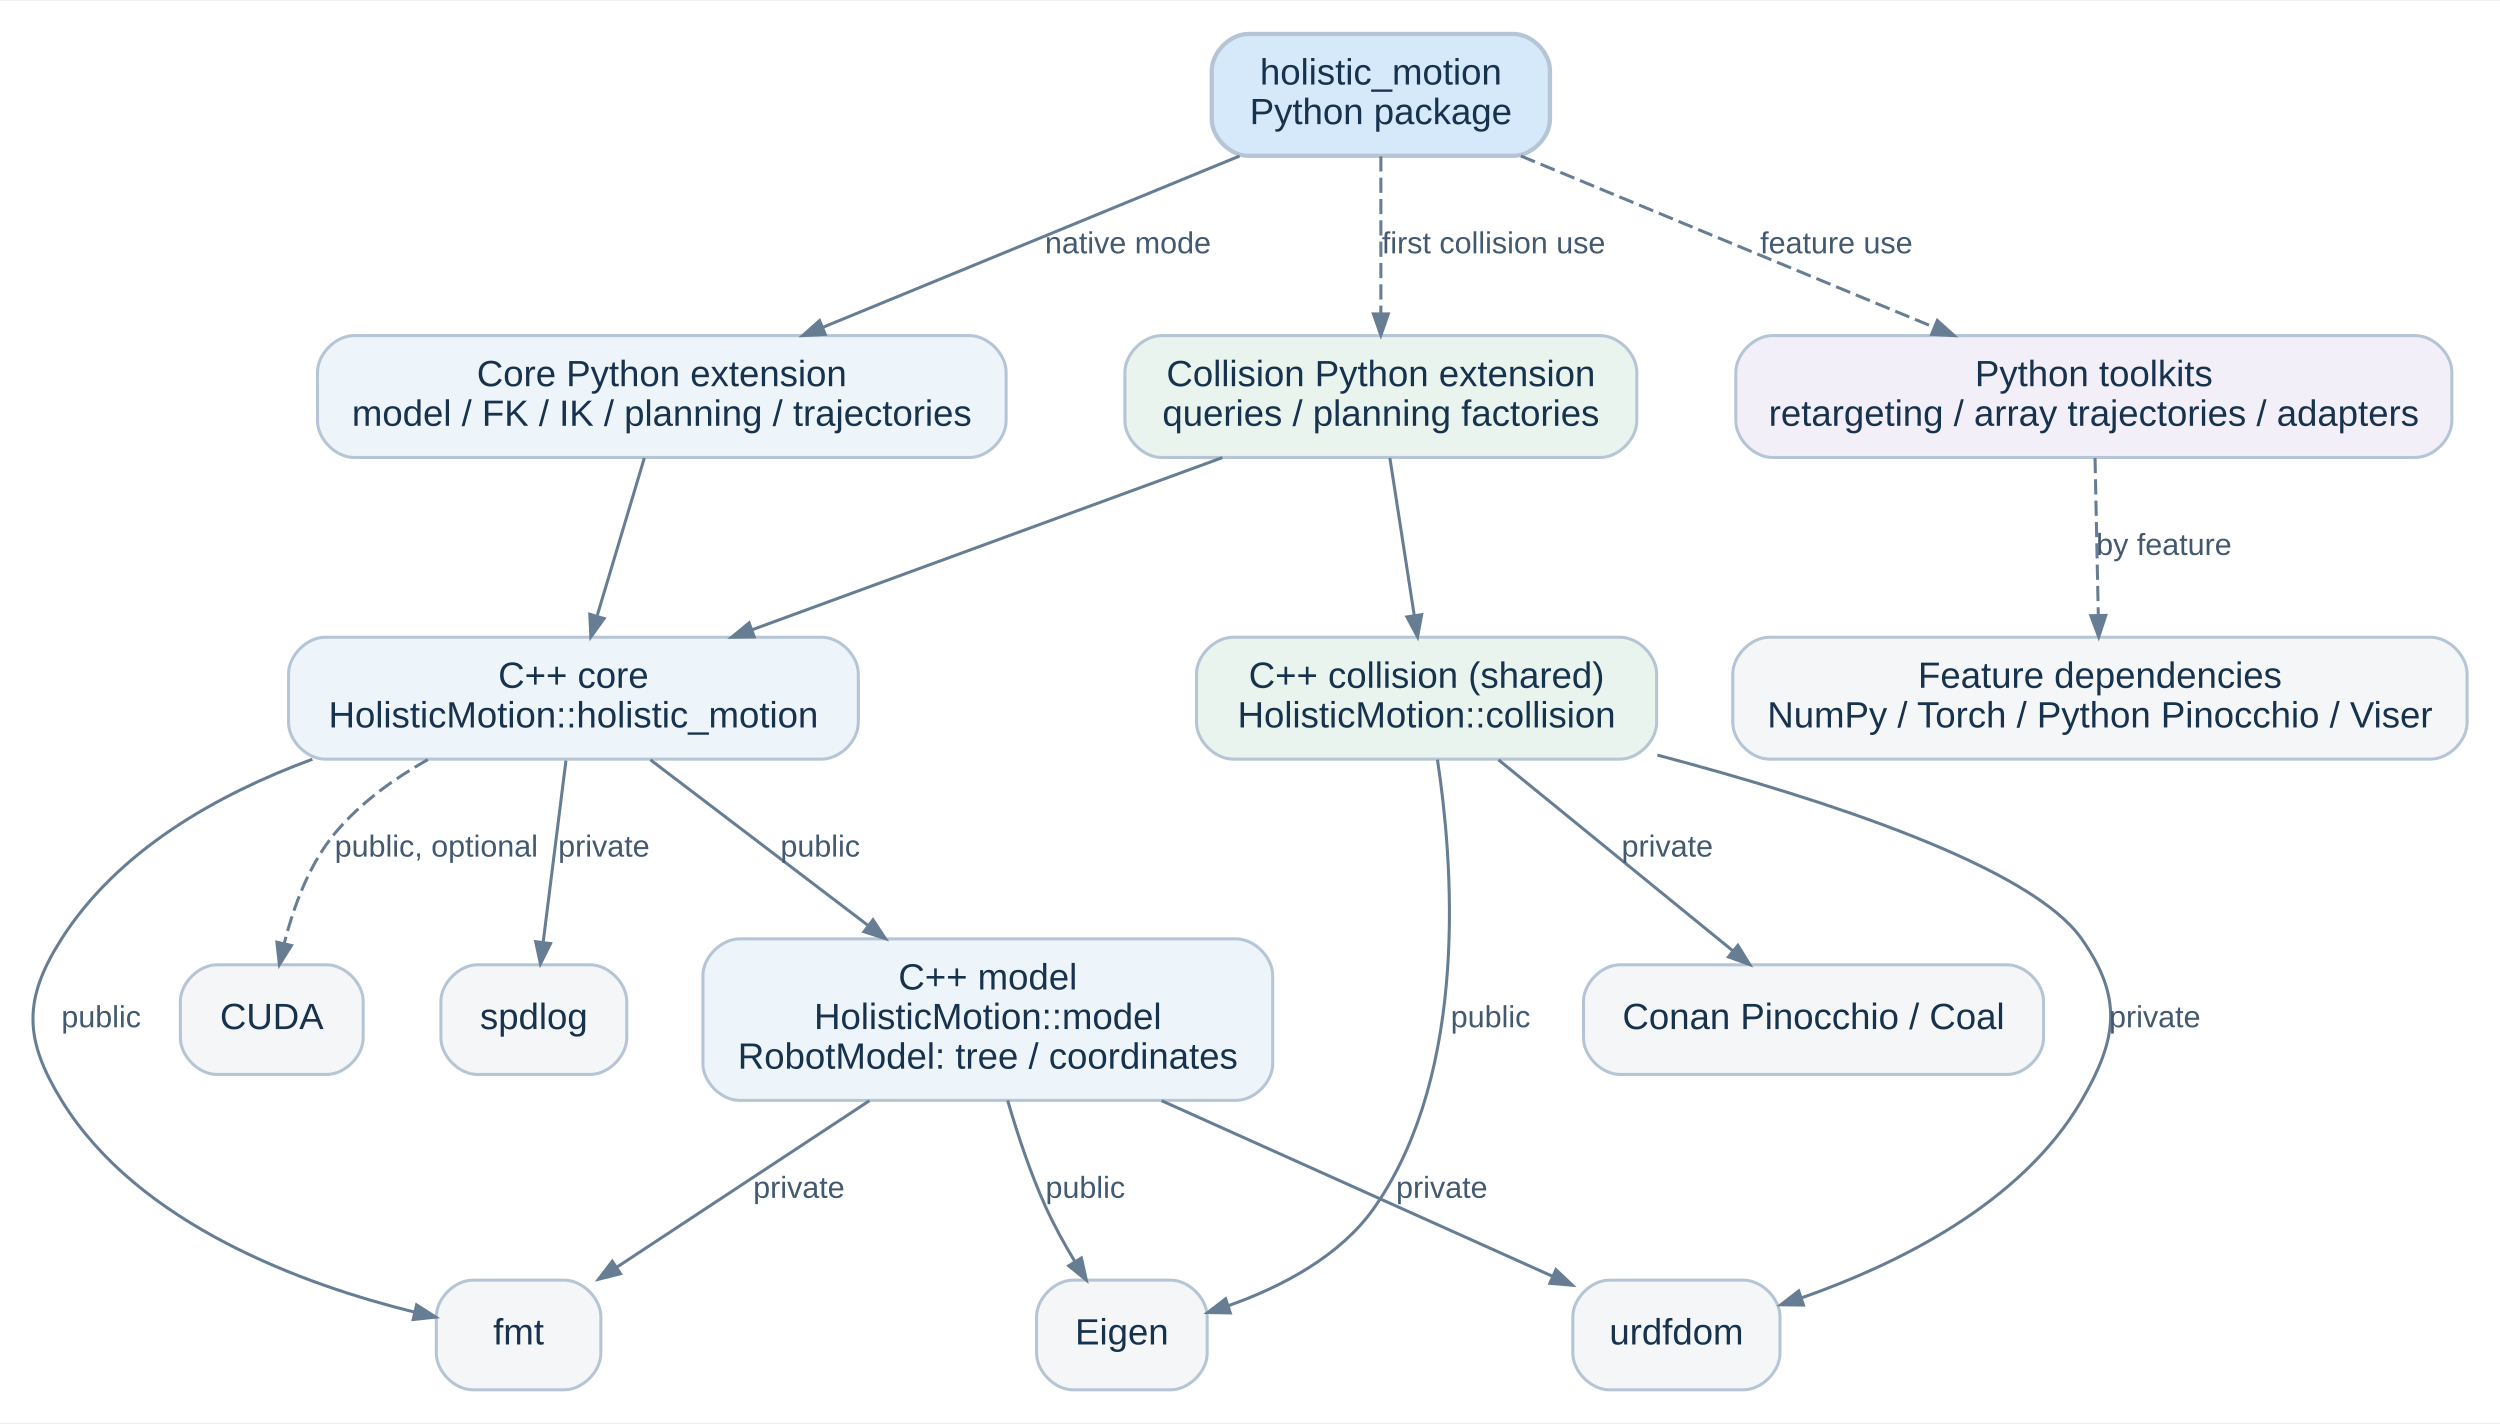
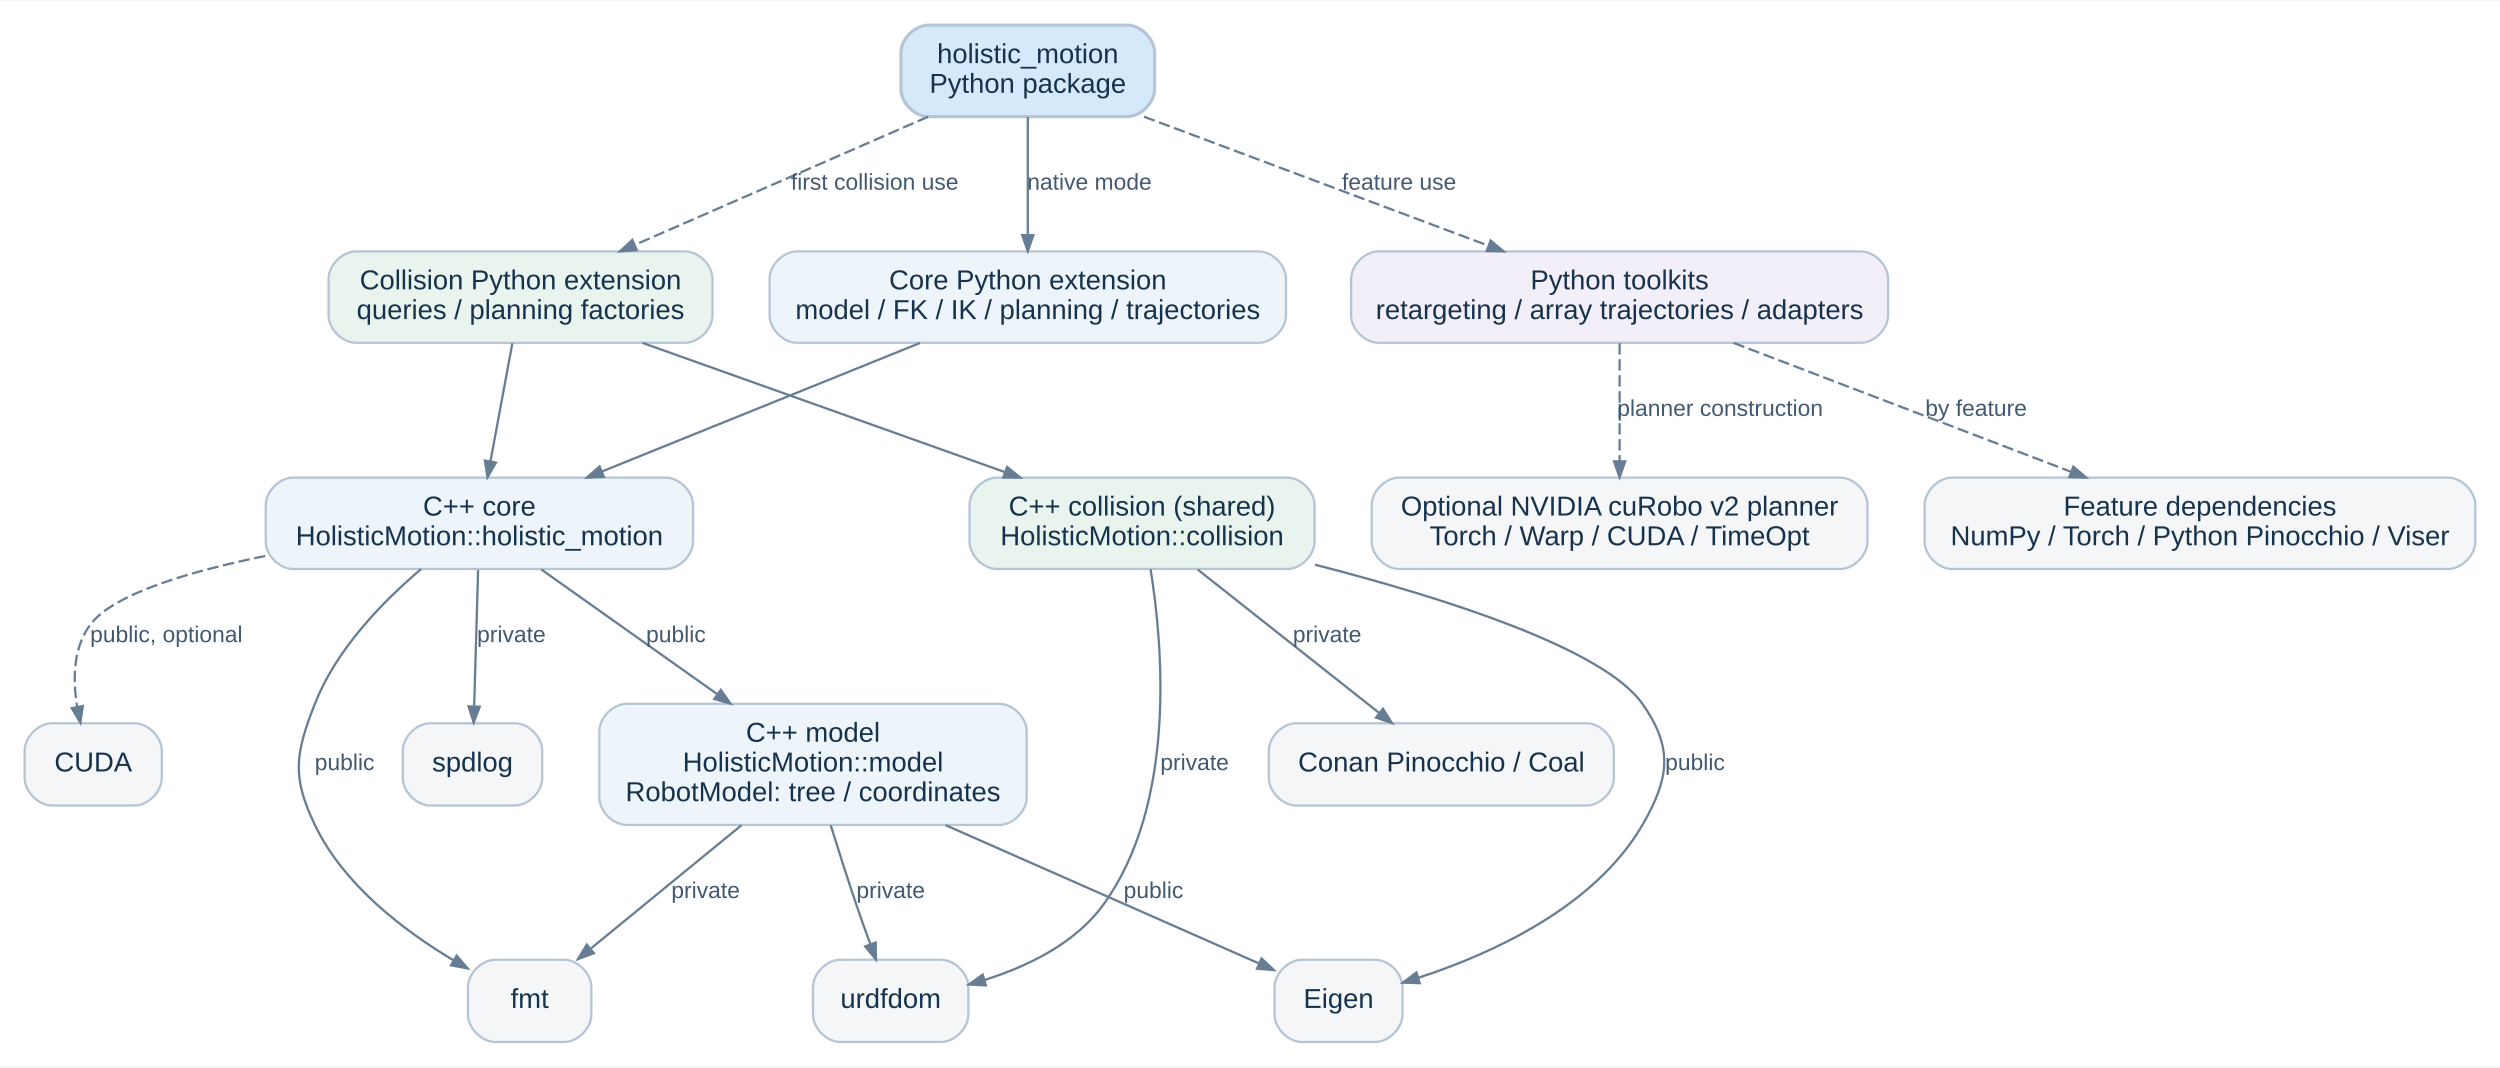
- <svg xmlns="http://www.w3.org/2000/svg" width="820pt" height="467pt" viewBox="0.00 0.00 820.50 466.60">
+ <svg xmlns="http://www.w3.org/2000/svg" width="1094pt" height="467pt" viewBox="0.00 0.00 1094.10 466.60">
  <g id="graph0" class="graph" transform="scale(1 1) rotate(0) translate(10.8 455.8)">
-     <polygon fill="white" stroke="transparent" points="-10.8,10.8 -10.8,-455.8 809.7,-455.8 809.7,10.8 -10.8,10.8" />
+     <polygon fill="white" stroke="transparent" points="-10.8,10.8 -10.8,-455.8 1083.3,-455.8 1083.3,10.8 -10.8,10.8" />
    <g id="node1" class="node">
-       <path fill="#d5e9fa" stroke="#b5c5d5" stroke-width="1.4" d="M485.9,-445C485.9,-445 398.9,-445 398.9,-445 392.9,-445 386.9,-439 386.9,-433 386.9,-433 386.9,-417 386.9,-417 386.9,-411 392.9,-405 398.9,-405 398.9,-405 485.9,-405 485.9,-405 491.9,-405 497.9,-411 497.9,-417 497.9,-417 497.9,-433 497.9,-433 497.9,-439 491.9,-445 485.9,-445" />
-       <text text-anchor="middle" x="442.4" y="-428.4" font-family="Arial" font-size="12.00" fill="#17324d">holistic_motion</text>
-       <text text-anchor="middle" x="442.4" y="-415.4" font-family="Arial" font-size="12.00" fill="#17324d">Python package</text>
+       <path fill="#d5e9fa" stroke="#b5c5d5" stroke-width="1.4" d="M482.5,-445C482.5,-445 395.5,-445 395.5,-445 389.5,-445 383.5,-439 383.5,-433 383.5,-433 383.5,-417 383.5,-417 383.5,-411 389.5,-405 395.5,-405 395.5,-405 482.5,-405 482.5,-405 488.5,-405 494.5,-411 494.5,-417 494.5,-417 494.5,-433 494.5,-433 494.5,-439 488.5,-445 482.5,-445" />
+       <text text-anchor="middle" x="439" y="-428.4" font-family="Arial" font-size="12.00" fill="#17324d">holistic_motion</text>
+       <text text-anchor="middle" x="439" y="-415.4" font-family="Arial" font-size="12.00" fill="#17324d">Python package</text>
    </g>
    <g id="node2" class="node">
-       <path fill="#edf4fa" stroke="#b5c5d5" d="M307.4,-346C307.4,-346 105.4,-346 105.4,-346 99.4,-346 93.4,-340 93.4,-334 93.4,-334 93.4,-318 93.4,-318 93.4,-312 99.4,-306 105.4,-306 105.4,-306 307.4,-306 307.4,-306 313.4,-306 319.4,-312 319.4,-318 319.4,-318 319.4,-334 319.4,-334 319.4,-340 313.4,-346 307.4,-346" />
-       <text text-anchor="middle" x="206.4" y="-329.4" font-family="Arial" font-size="12.00" fill="#17324d">Core Python extension</text>
-       <text text-anchor="middle" x="206.4" y="-316.4" font-family="Arial" font-size="12.00" fill="#17324d">model / FK / IK / planning / trajectories</text>
+       <path fill="#edf4fa" stroke="#b5c5d5" d="M540,-346C540,-346 338,-346 338,-346 332,-346 326,-340 326,-334 326,-334 326,-318 326,-318 326,-312 332,-306 338,-306 338,-306 540,-306 540,-306 546,-306 552,-312 552,-318 552,-318 552,-334 552,-334 552,-340 546,-346 540,-346" />
+       <text text-anchor="middle" x="439" y="-329.4" font-family="Arial" font-size="12.00" fill="#17324d">Core Python extension</text>
+       <text text-anchor="middle" x="439" y="-316.4" font-family="Arial" font-size="12.00" fill="#17324d">model / FK / IK / planning / trajectories</text>
    </g>
    <g id="edge1" class="edge">
-       <path fill="none" stroke="#667d93" d="M396.05,-404.95C356.76,-388.8 300.41,-365.64 259.35,-348.76" />
-       <polygon fill="#667d93" stroke="#667d93" points="260.04,-346.4 252.64,-346 258.18,-350.93 260.04,-346.4" />
-       <text text-anchor="middle" x="359.4" y="-373" font-family="Arial" font-size="10.00" fill="#425970">native mode</text>
+       <path fill="none" stroke="#667d93" d="M439,-404.84C439,-390.09 439,-369.55 439,-353.27" />
+       <polygon fill="#667d93" stroke="#667d93" points="441.45,-353.12 439,-346.12 436.55,-353.12 441.45,-353.12" />
+       <text text-anchor="middle" x="466" y="-373" font-family="Arial" font-size="10.00" fill="#425970">native mode</text>
    </g>
    <g id="node3" class="node">
-       <path fill="#e8f4ed" stroke="#b5c5d5" d="M514.4,-346C514.4,-346 370.4,-346 370.4,-346 364.4,-346 358.4,-340 358.4,-334 358.4,-334 358.4,-318 358.4,-318 358.4,-312 364.4,-306 370.4,-306 370.4,-306 514.4,-306 514.4,-306 520.4,-306 526.4,-312 526.4,-318 526.4,-318 526.4,-334 526.4,-334 526.4,-340 520.4,-346 514.4,-346" />
-       <text text-anchor="middle" x="442.4" y="-329.4" font-family="Arial" font-size="12.00" fill="#17324d">Collision Python extension</text>
-       <text text-anchor="middle" x="442.4" y="-316.4" font-family="Arial" font-size="12.00" fill="#17324d">queries / planning factories</text>
+       <path fill="#e8f4ed" stroke="#b5c5d5" d="M289,-346C289,-346 145,-346 145,-346 139,-346 133,-340 133,-334 133,-334 133,-318 133,-318 133,-312 139,-306 145,-306 145,-306 289,-306 289,-306 295,-306 301,-312 301,-318 301,-318 301,-334 301,-334 301,-340 295,-346 289,-346" />
+       <text text-anchor="middle" x="217" y="-329.4" font-family="Arial" font-size="12.00" fill="#17324d">Collision Python extension</text>
+       <text text-anchor="middle" x="217" y="-316.4" font-family="Arial" font-size="12.00" fill="#17324d">queries / planning factories</text>
    </g>
    <g id="edge2" class="edge">
-       <path fill="none" stroke="#667d93" stroke-dasharray="5,2" d="M442.4,-404.84C442.4,-390.09 442.4,-369.55 442.4,-353.27" />
-       <polygon fill="#667d93" stroke="#667d93" points="444.85,-353.12 442.4,-346.12 439.95,-353.12 444.85,-353.12" />
-       <text text-anchor="middle" x="479.4" y="-373" font-family="Arial" font-size="10.00" fill="#425970">first collision use</text>
+       <path fill="none" stroke="#667d93" stroke-dasharray="5,2" d="M395.4,-404.95C358.52,-388.84 305.65,-365.74 267.05,-348.87" />
+       <polygon fill="#667d93" stroke="#667d93" points="267.89,-346.56 260.5,-346 265.93,-351.05 267.89,-346.56" />
+       <text text-anchor="middle" x="372" y="-373" font-family="Arial" font-size="10.00" fill="#425970">first collision use</text>
    </g>
    <g id="node4" class="node">
-       <path fill="#f2eff8" stroke="#b5c5d5" d="M781.9,-346C781.9,-346 570.9,-346 570.9,-346 564.9,-346 558.9,-340 558.9,-334 558.9,-334 558.9,-318 558.9,-318 558.9,-312 564.9,-306 570.9,-306 570.9,-306 781.9,-306 781.9,-306 787.9,-306 793.9,-312 793.9,-318 793.9,-318 793.9,-334 793.9,-334 793.9,-340 787.9,-346 781.9,-346" />
-       <text text-anchor="middle" x="676.4" y="-329.4" font-family="Arial" font-size="12.00" fill="#17324d">Python toolkits</text>
-       <text text-anchor="middle" x="676.4" y="-316.4" font-family="Arial" font-size="12.00" fill="#17324d">retargeting / array trajectories / adapters</text>
+       <path fill="#f2eff8" stroke="#b5c5d5" d="M803.5,-346C803.5,-346 592.5,-346 592.5,-346 586.5,-346 580.5,-340 580.5,-334 580.5,-334 580.5,-318 580.5,-318 580.5,-312 586.5,-306 592.5,-306 592.5,-306 803.5,-306 803.5,-306 809.5,-306 815.5,-312 815.5,-318 815.5,-318 815.5,-334 815.5,-334 815.5,-340 809.5,-346 803.5,-346" />
+       <text text-anchor="middle" x="698" y="-329.4" font-family="Arial" font-size="12.00" fill="#17324d">Python toolkits</text>
+       <text text-anchor="middle" x="698" y="-316.4" font-family="Arial" font-size="12.00" fill="#17324d">retargeting / array trajectories / adapters</text>
    </g>
    <g id="edge3" class="edge">
-       <path fill="none" stroke="#667d93" stroke-dasharray="5,2" d="M488.35,-404.95C527.31,-388.8 583.18,-365.64 623.9,-348.76" />
-       <polygon fill="#667d93" stroke="#667d93" points="625.02,-350.95 630.55,-346 623.15,-346.42 625.02,-350.95" />
-       <text text-anchor="middle" x="591.9" y="-373" font-family="Arial" font-size="10.00" fill="#425970">feature use</text>
+       <path fill="none" stroke="#667d93" stroke-dasharray="5,2" d="M489.86,-404.95C533.16,-388.74 595.34,-365.45 640.45,-348.55" />
+       <polygon fill="#667d93" stroke="#667d93" points="641.56,-350.75 647.26,-346 639.84,-346.17 641.56,-350.75" />
+       <text text-anchor="middle" x="601.5" y="-373" font-family="Arial" font-size="10.00" fill="#425970">feature use</text>
    </g>
    <g id="node5" class="node">
-       <path fill="#edf4fa" stroke="#b5c5d5" d="M258.9,-247C258.9,-247 95.9,-247 95.9,-247 89.9,-247 83.9,-241 83.9,-235 83.9,-235 83.9,-219 83.9,-219 83.9,-213 89.9,-207 95.9,-207 95.9,-207 258.9,-207 258.9,-207 264.9,-207 270.9,-213 270.9,-219 270.9,-219 270.9,-235 270.9,-235 270.9,-241 264.9,-247 258.9,-247" />
-       <text text-anchor="middle" x="177.4" y="-230.4" font-family="Arial" font-size="12.00" fill="#17324d">C++ core</text>
-       <text text-anchor="middle" x="177.4" y="-217.4" font-family="Arial" font-size="12.00" fill="#17324d">HolisticMotion::holistic_motion</text>
+       <path fill="#edf4fa" stroke="#b5c5d5" d="M280.5,-247C280.5,-247 117.5,-247 117.5,-247 111.5,-247 105.5,-241 105.5,-235 105.5,-235 105.5,-219 105.5,-219 105.5,-213 111.5,-207 117.5,-207 117.5,-207 280.5,-207 280.5,-207 286.5,-207 292.5,-213 292.5,-219 292.5,-219 292.5,-235 292.5,-235 292.5,-241 286.5,-247 280.5,-247" />
+       <text text-anchor="middle" x="199" y="-230.4" font-family="Arial" font-size="12.00" fill="#17324d">C++ core</text>
+       <text text-anchor="middle" x="199" y="-217.4" font-family="Arial" font-size="12.00" fill="#17324d">HolisticMotion::holistic_motion</text>
    </g>
    <g id="edge4" class="edge">
-       <path fill="none" stroke="#667d93" d="M200.67,-305.84C196.26,-291.09 190.12,-270.55 185.25,-254.27" />
-       <polygon fill="#667d93" stroke="#667d93" points="187.47,-253.13 183.12,-247.12 182.77,-254.53 187.47,-253.13" />
+       <path fill="none" stroke="#667d93" d="M391.87,-305.95C351.83,-289.77 294.37,-266.55 252.59,-249.66" />
+       <polygon fill="#667d93" stroke="#667d93" points="253.43,-247.36 246.02,-247 251.59,-251.9 253.43,-247.36" />
    </g>
    <g id="edge5" class="edge">
-       <path fill="none" stroke="#667d93" d="M390.36,-305.95C345.97,-289.7 282.18,-266.35 236,-249.45" />
-       <polygon fill="#667d93" stroke="#667d93" points="236.73,-247.11 229.32,-247 235.05,-251.71 236.73,-247.11" />
+       <path fill="none" stroke="#667d93" d="M213.44,-305.84C210.71,-291.09 206.9,-270.55 203.87,-254.27" />
+       <polygon fill="#667d93" stroke="#667d93" points="206.23,-253.56 202.55,-247.12 201.42,-254.45 206.23,-253.56" />
    </g>
    <g id="node7" class="node">
-       <path fill="#e8f4ed" stroke="#b5c5d5" d="M520.9,-247C520.9,-247 393.9,-247 393.9,-247 387.9,-247 381.9,-241 381.9,-235 381.9,-235 381.9,-219 381.9,-219 381.9,-213 387.9,-207 393.9,-207 393.9,-207 520.9,-207 520.9,-207 526.9,-207 532.9,-213 532.9,-219 532.9,-219 532.9,-235 532.9,-235 532.9,-241 526.9,-247 520.9,-247" />
-       <text text-anchor="middle" x="457.4" y="-230.4" font-family="Arial" font-size="12.00" fill="#17324d">C++ collision (shared)</text>
-       <text text-anchor="middle" x="457.4" y="-217.4" font-family="Arial" font-size="12.00" fill="#17324d">HolisticMotion::collision</text>
+       <path fill="#e8f4ed" stroke="#b5c5d5" d="M552.5,-247C552.5,-247 425.5,-247 425.5,-247 419.5,-247 413.5,-241 413.5,-235 413.5,-235 413.5,-219 413.5,-219 413.5,-213 419.5,-207 425.5,-207 425.5,-207 552.5,-207 552.5,-207 558.5,-207 564.5,-213 564.5,-219 564.5,-219 564.5,-235 564.5,-235 564.5,-241 558.5,-247 552.5,-247" />
+       <text text-anchor="middle" x="489" y="-230.4" font-family="Arial" font-size="12.00" fill="#17324d">C++ collision (shared)</text>
+       <text text-anchor="middle" x="489" y="-217.4" font-family="Arial" font-size="12.00" fill="#17324d">HolisticMotion::collision</text>
    </g>
    <g id="edge6" class="edge">
-       <path fill="none" stroke="#667d93" d="M445.36,-305.84C447.64,-291.09 450.82,-270.55 453.34,-254.27" />
-       <polygon fill="#667d93" stroke="#667d93" points="455.79,-254.42 454.44,-247.12 450.95,-253.67 455.79,-254.42" />
+       <path fill="none" stroke="#667d93" d="M270.41,-305.95C315.98,-289.7 381.45,-266.35 428.85,-249.45" />
+       <polygon fill="#667d93" stroke="#667d93" points="429.94,-251.66 435.71,-247 428.29,-247.05 429.94,-251.66" />
    </g>
    <g id="node14" class="node">
-       <path fill="#f4f6f8" stroke="#b5c5d5" d="M786.9,-247C786.9,-247 569.9,-247 569.9,-247 563.9,-247 557.9,-241 557.9,-235 557.9,-235 557.9,-219 557.9,-219 557.9,-213 563.9,-207 569.9,-207 569.9,-207 786.9,-207 786.9,-207 792.9,-207 798.9,-213 798.9,-219 798.9,-219 798.9,-235 798.9,-235 798.9,-241 792.9,-247 786.9,-247" />
-       <text text-anchor="middle" x="678.4" y="-230.4" font-family="Arial" font-size="12.00" fill="#17324d">Feature dependencies</text>
-       <text text-anchor="middle" x="678.4" y="-217.4" font-family="Arial" font-size="12.00" fill="#17324d">NumPy / Torch / Python Pinocchio / Viser</text>
+       <path fill="#f4f6f8" stroke="#b5c5d5" d="M1060.5,-247C1060.5,-247 843.5,-247 843.5,-247 837.5,-247 831.5,-241 831.5,-235 831.5,-235 831.5,-219 831.5,-219 831.5,-213 837.5,-207 843.5,-207 843.5,-207 1060.5,-207 1060.5,-207 1066.5,-207 1072.5,-213 1072.5,-219 1072.5,-219 1072.5,-235 1072.5,-235 1072.5,-241 1066.5,-247 1060.5,-247" />
+       <text text-anchor="middle" x="952" y="-230.4" font-family="Arial" font-size="12.00" fill="#17324d">Feature dependencies</text>
+       <text text-anchor="middle" x="952" y="-217.4" font-family="Arial" font-size="12.00" fill="#17324d">NumPy / Torch / Python Pinocchio / Viser</text>
    </g>
    <g id="edge7" class="edge">
-       <path fill="none" stroke="#667d93" stroke-dasharray="5,2" d="M676.79,-305.84C677.1,-291.09 677.52,-270.55 677.86,-254.27" />
-       <polygon fill="#667d93" stroke="#667d93" points="680.31,-254.17 678,-247.12 675.41,-254.07 680.31,-254.17" />
-       <text text-anchor="middle" x="699.4" y="-274" font-family="Arial" font-size="10.00" fill="#425970">by feature</text>
+       <path fill="none" stroke="#667d93" stroke-dasharray="5,2" d="M747.88,-305.95C790.34,-289.74 851.32,-266.45 895.56,-249.55" />
+       <polygon fill="#667d93" stroke="#667d93" points="896.57,-251.79 902.23,-247 894.82,-247.21 896.57,-251.79" />
+       <text text-anchor="middle" x="854" y="-274" font-family="Arial" font-size="10.00" fill="#425970">by feature</text>
+     </g>
+     <g id="node15" class="node">
+       <path fill="#f4f6f8" stroke="#b5c5d5" d="M794.5,-247C794.5,-247 601.5,-247 601.5,-247 595.5,-247 589.5,-241 589.5,-235 589.5,-235 589.5,-219 589.5,-219 589.5,-213 595.5,-207 601.5,-207 601.5,-207 794.5,-207 794.5,-207 800.5,-207 806.5,-213 806.5,-219 806.5,-219 806.5,-235 806.5,-235 806.5,-241 800.5,-247 794.5,-247" />
+       <text text-anchor="middle" x="698" y="-230.4" font-family="Arial" font-size="12.00" fill="#17324d">Optional NVIDIA cuRobo v2 planner</text>
+       <text text-anchor="middle" x="698" y="-217.4" font-family="Arial" font-size="12.00" fill="#17324d">Torch / Warp / CUDA / TimeOpt</text>
+     </g>
+     <g id="edge8" class="edge">
+       <path fill="none" stroke="#667d93" stroke-dasharray="5,2" d="M698,-305.84C698,-291.09 698,-270.55 698,-254.27" />
+       <polygon fill="#667d93" stroke="#667d93" points="700.45,-254.12 698,-247.12 695.55,-254.12 700.45,-254.12" />
+       <text text-anchor="middle" x="742" y="-274" font-family="Arial" font-size="10.00" fill="#425970">planner construction</text>
    </g>
    <g id="node6" class="node">
-       <path fill="#edf4fa" stroke="#b5c5d5" d="M394.9,-148C394.9,-148 231.9,-148 231.9,-148 225.9,-148 219.9,-142 219.9,-136 219.9,-136 219.9,-107 219.9,-107 219.9,-101 225.9,-95 231.9,-95 231.9,-95 394.9,-95 394.9,-95 400.9,-95 406.9,-101 406.9,-107 406.9,-107 406.9,-136 406.9,-136 406.9,-142 400.9,-148 394.9,-148" />
-       <text text-anchor="middle" x="313.4" y="-131.4" font-family="Arial" font-size="12.00" fill="#17324d">C++ model</text>
-       <text text-anchor="middle" x="313.4" y="-118.4" font-family="Arial" font-size="12.00" fill="#17324d">HolisticMotion::model</text>
-       <text text-anchor="middle" x="313.4" y="-105.4" font-family="Arial" font-size="12.00" fill="#17324d">RobotModel: tree / coordinates</text>
+       <path fill="#edf4fa" stroke="#b5c5d5" d="M426.5,-148C426.5,-148 263.5,-148 263.5,-148 257.5,-148 251.5,-142 251.5,-136 251.5,-136 251.5,-107 251.5,-107 251.5,-101 257.5,-95 263.5,-95 263.5,-95 426.5,-95 426.5,-95 432.5,-95 438.5,-101 438.5,-107 438.5,-107 438.5,-136 438.5,-136 438.5,-142 432.5,-148 426.5,-148" />
+       <text text-anchor="middle" x="345" y="-131.4" font-family="Arial" font-size="12.00" fill="#17324d">C++ model</text>
+       <text text-anchor="middle" x="345" y="-118.4" font-family="Arial" font-size="12.00" fill="#17324d">HolisticMotion::model</text>
+       <text text-anchor="middle" x="345" y="-105.4" font-family="Arial" font-size="12.00" fill="#17324d">RobotModel: tree / coordinates</text>
    </g>
-     <g id="edge8" class="edge">
-       <path fill="none" stroke="#667d93" d="M202.66,-206.78C222.7,-191.52 251.07,-169.93 274.08,-152.42" />
-       <polygon fill="#667d93" stroke="#667d93" points="275.72,-154.26 279.8,-148.07 272.75,-150.36 275.72,-154.26" />
-       <text text-anchor="middle" x="258.4" y="-175" font-family="Arial" font-size="10.00" fill="#425970">public</text>
+     <g id="edge9" class="edge">
+       <path fill="none" stroke="#667d93" d="M226.12,-206.78C247.72,-191.46 278.35,-169.75 303.1,-152.2" />
+       <polygon fill="#667d93" stroke="#667d93" points="304.64,-154.11 308.93,-148.07 301.81,-150.12 304.64,-154.11" />
+       <text text-anchor="middle" x="285" y="-175" font-family="Arial" font-size="10.00" fill="#425970">public</text>
    </g>
    <g id="node10" class="node">
-       <path fill="#f4f6f8" stroke="#b5c5d5" d="M174.4,-36C174.4,-36 144.4,-36 144.4,-36 138.4,-36 132.4,-30 132.4,-24 132.4,-24 132.4,-12 132.4,-12 132.4,-6 138.4,0 144.4,0 144.4,0 174.4,0 174.4,0 180.4,0 186.4,-6 186.4,-12 186.4,-12 186.4,-24 186.4,-24 186.4,-30 180.4,-36 174.4,-36" />
-       <text text-anchor="middle" x="159.4" y="-14.9" font-family="Arial" font-size="12.00" fill="#17324d">fmt</text>
+       <path fill="#f4f6f8" stroke="#b5c5d5" d="M236,-36C236,-36 206,-36 206,-36 200,-36 194,-30 194,-24 194,-24 194,-12 194,-12 194,-6 200,0 206,0 206,0 236,0 236,0 242,0 248,-6 248,-12 248,-12 248,-24 248,-24 248,-30 242,-36 236,-36" />
+       <text text-anchor="middle" x="221" y="-14.9" font-family="Arial" font-size="12.00" fill="#17324d">fmt</text>
    </g>
-     <g id="edge9" class="edge">
-       <path fill="none" stroke="#667d93" d="M91.72,-206.96C60.3,-195.39 27.91,-177 9.4,-148 -3.28,-128.14 -2.93,-115.07 9.4,-95 34.54,-54.07 89.32,-34.36 125.26,-25.5" />
-       <polygon fill="#667d93" stroke="#667d93" points="125.93,-27.86 132.19,-23.87 124.81,-23.09 125.93,-27.86" />
-       <text text-anchor="middle" x="22.4" y="-119" font-family="Arial" font-size="10.00" fill="#425970">public</text>
+     <g id="edge10" class="edge">
+       <path fill="none" stroke="#667d93" d="M173.47,-206.96C156.75,-192.8 136.33,-171.86 127,-148 118.42,-126.06 116.85,-116.26 127,-95 139.51,-68.8 165.95,-48.72 187.61,-35.8" />
+       <polygon fill="#667d93" stroke="#667d93" points="189.03,-37.81 193.87,-32.19 186.58,-33.57 189.03,-37.81" />
+       <text text-anchor="middle" x="140" y="-119" font-family="Arial" font-size="10.00" fill="#425970">public</text>
    </g>
    <g id="node11" class="node">
-       <path fill="#f4f6f8" stroke="#b5c5d5" d="M182.9,-139.5C182.9,-139.5 145.9,-139.5 145.9,-139.5 139.9,-139.5 133.9,-133.5 133.9,-127.5 133.9,-127.5 133.9,-115.5 133.9,-115.5 133.9,-109.5 139.9,-103.5 145.9,-103.5 145.9,-103.5 182.9,-103.5 182.9,-103.5 188.9,-103.5 194.9,-109.5 194.9,-115.5 194.9,-115.5 194.9,-127.5 194.9,-127.5 194.9,-133.5 188.9,-139.5 182.9,-139.5" />
-       <text text-anchor="middle" x="164.4" y="-118.4" font-family="Arial" font-size="12.00" fill="#17324d">spdlog</text>
+       <path fill="#f4f6f8" stroke="#b5c5d5" d="M214.5,-139.5C214.5,-139.5 177.5,-139.5 177.5,-139.5 171.5,-139.5 165.5,-133.5 165.5,-127.5 165.5,-127.5 165.5,-115.5 165.5,-115.5 165.5,-109.5 171.5,-103.5 177.5,-103.5 177.5,-103.5 214.5,-103.5 214.5,-103.5 220.5,-103.5 226.5,-109.5 226.5,-115.5 226.5,-115.5 226.5,-127.5 226.5,-127.5 226.5,-133.5 220.5,-139.5 214.5,-139.5" />
+       <text text-anchor="middle" x="196" y="-118.4" font-family="Arial" font-size="12.00" fill="#17324d">spdlog</text>
    </g>
-     <g id="edge10" class="edge">
-       <path fill="none" stroke="#667d93" d="M174.95,-206.53C172.84,-189.73 169.78,-165.36 167.5,-147.18" />
-       <polygon fill="#667d93" stroke="#667d93" points="169.88,-146.46 166.57,-139.82 165.01,-147.07 169.88,-146.46" />
-       <text text-anchor="middle" x="187.4" y="-175" font-family="Arial" font-size="10.00" fill="#425970">private</text>
+     <g id="edge11" class="edge">
+       <path fill="none" stroke="#667d93" d="M198.44,-206.53C197.95,-189.73 197.24,-165.36 196.72,-147.18" />
+       <polygon fill="#667d93" stroke="#667d93" points="199.15,-146.74 196.5,-139.82 194.26,-146.88 199.15,-146.74" />
+       <text text-anchor="middle" x="213" y="-175" font-family="Arial" font-size="10.00" fill="#425970">private</text>
    </g>
    <g id="node12" class="node">
-       <path fill="#f4f6f8" stroke="#b5c5d5" d="M96.4,-139.5C96.4,-139.5 60.4,-139.5 60.4,-139.5 54.4,-139.5 48.4,-133.5 48.4,-127.5 48.4,-127.5 48.4,-115.5 48.4,-115.5 48.4,-109.5 54.4,-103.5 60.4,-103.5 60.4,-103.5 96.4,-103.5 96.4,-103.5 102.4,-103.5 108.4,-109.5 108.4,-115.5 108.4,-115.5 108.4,-127.5 108.4,-127.5 108.4,-133.5 102.4,-139.5 96.4,-139.5" />
-       <text text-anchor="middle" x="78.4" y="-118.4" font-family="Arial" font-size="12.00" fill="#17324d">CUDA</text>
+       <path fill="#f4f6f8" stroke="#b5c5d5" d="M48,-139.5C48,-139.5 12,-139.5 12,-139.5 6,-139.5 0,-133.5 0,-127.5 0,-127.5 0,-115.5 0,-115.5 0,-109.5 6,-103.5 12,-103.5 12,-103.5 48,-103.5 48,-103.5 54,-103.5 60,-109.5 60,-115.5 60,-115.5 60,-127.5 60,-127.5 60,-133.5 54,-139.5 48,-139.5" />
+       <text text-anchor="middle" x="30" y="-118.4" font-family="Arial" font-size="12.00" fill="#17324d">CUDA</text>
    </g>
-     <g id="edge11" class="edge">
-       <path fill="none" stroke="#667d93" stroke-dasharray="5,2" d="M129.61,-206.84C118.51,-200.59 107.57,-192.69 99.4,-183 90.73,-172.72 85.57,-158.66 82.53,-146.68" />
-       <polygon fill="#667d93" stroke="#667d93" points="84.85,-145.82 80.9,-139.54 80.07,-146.91 84.85,-145.82" />
-       <text text-anchor="middle" x="132.4" y="-175" font-family="Arial" font-size="10.00" fill="#425970">public, optional</text>
+     <g id="edge12" class="edge">
+       <path fill="none" stroke="#667d93" stroke-dasharray="5,2" d="M105.3,-212.7C71.52,-205.83 39.19,-196.09 29,-183 21.2,-172.98 20.99,-158.93 22.94,-146.89" />
+       <polygon fill="#667d93" stroke="#667d93" points="25.41,-147.05 24.39,-139.71 20.6,-146.09 25.41,-147.05" />
+       <text text-anchor="middle" x="62" y="-175" font-family="Arial" font-size="10.00" fill="#425970">public, optional</text>
    </g>
    <g id="node8" class="node">
-       <path fill="#f4f6f8" stroke="#b5c5d5" d="M373.4,-36C373.4,-36 341.4,-36 341.4,-36 335.4,-36 329.4,-30 329.4,-24 329.4,-24 329.4,-12 329.4,-12 329.4,-6 335.4,0 341.4,0 341.4,0 373.4,0 373.4,0 379.4,0 385.4,-6 385.4,-12 385.4,-12 385.4,-24 385.4,-24 385.4,-30 379.4,-36 373.4,-36" />
-       <text text-anchor="middle" x="357.4" y="-14.9" font-family="Arial" font-size="12.00" fill="#17324d">Eigen</text>
+       <path fill="#f4f6f8" stroke="#b5c5d5" d="M591,-36C591,-36 559,-36 559,-36 553,-36 547,-30 547,-24 547,-24 547,-12 547,-12 547,-6 553,0 559,0 559,0 591,0 591,0 597,0 603,-6 603,-12 603,-12 603,-24 603,-24 603,-30 597,-36 591,-36" />
+       <text text-anchor="middle" x="575" y="-14.9" font-family="Arial" font-size="12.00" fill="#17324d">Eigen</text>
    </g>
-     <g id="edge12" class="edge">
-       <path fill="none" stroke="#667d93" d="M319.92,-94.97C323.11,-83.98 327.35,-71.13 332.4,-60 335.13,-53.98 338.57,-47.75 342.01,-42.03" />
-       <polygon fill="#667d93" stroke="#667d93" points="344.12,-43.28 345.72,-36.04 339.95,-40.7 344.12,-43.28" />
-       <text text-anchor="middle" x="345.4" y="-63" font-family="Arial" font-size="10.00" fill="#425970">public</text>
+     <g id="edge13" class="edge">
+       <path fill="none" stroke="#667d93" d="M403.04,-94.89C446.26,-75.81 503.84,-50.4 540.18,-34.37" />
+       <polygon fill="#667d93" stroke="#667d93" points="541.29,-36.55 546.7,-31.49 539.31,-32.07 541.29,-36.55" />
+       <text text-anchor="middle" x="494" y="-63" font-family="Arial" font-size="10.00" fill="#425970">public</text>
    </g>
    <g id="node9" class="node">
-       <path fill="#f4f6f8" stroke="#b5c5d5" d="M561.4,-36C561.4,-36 517.4,-36 517.4,-36 511.4,-36 505.4,-30 505.4,-24 505.4,-24 505.4,-12 505.4,-12 505.4,-6 511.4,0 517.4,0 517.4,0 561.4,0 561.4,0 567.4,0 573.4,-6 573.4,-12 573.4,-12 573.4,-24 573.4,-24 573.4,-30 567.4,-36 561.4,-36" />
-       <text text-anchor="middle" x="539.4" y="-14.9" font-family="Arial" font-size="12.00" fill="#17324d">urdfdom</text>
+       <path fill="#f4f6f8" stroke="#b5c5d5" d="M401,-36C401,-36 357,-36 357,-36 351,-36 345,-30 345,-24 345,-24 345,-12 345,-12 345,-6 351,0 357,0 357,0 401,0 401,0 407,0 413,-6 413,-12 413,-12 413,-24 413,-24 413,-30 407,-36 401,-36" />
+       <text text-anchor="middle" x="379" y="-14.9" font-family="Arial" font-size="12.00" fill="#17324d">urdfdom</text>
+     </g>
+     <g id="edge15" class="edge">
+       <path fill="none" stroke="#667d93" d="M352.78,-94.8C356.12,-84.02 360.14,-71.36 364,-60 365.89,-54.45 368,-48.51 370.04,-42.92" />
+       <polygon fill="#667d93" stroke="#667d93" points="372.43,-43.51 372.55,-36.09 367.83,-41.82 372.43,-43.51" />
+       <text text-anchor="middle" x="379" y="-63" font-family="Arial" font-size="10.00" fill="#425970">private</text>
    </g>
    <g id="edge14" class="edge">
-       <path fill="none" stroke="#667d93" d="M370.43,-94.89C410.43,-76.92 462.97,-53.33 498.77,-37.25" />
-       <polygon fill="#667d93" stroke="#667d93" points="499.87,-39.44 505.25,-34.34 497.86,-34.97 499.87,-39.44" />
-       <text text-anchor="middle" x="462.4" y="-63" font-family="Arial" font-size="10.00" fill="#425970">private</text>
-     </g>
-     <g id="edge13" class="edge">
-       <path fill="none" stroke="#667d93" d="M274.54,-94.89C248.91,-78 215.74,-56.13 191.59,-40.22" />
-       <polygon fill="#667d93" stroke="#667d93" points="192.85,-38.11 185.65,-36.3 190.15,-42.2 192.85,-38.11" />
-       <text text-anchor="middle" x="251.4" y="-63" font-family="Arial" font-size="10.00" fill="#425970">private</text>
-     </g>
-     <g id="edge15" class="edge">
-       <path fill="none" stroke="#667d93" d="M460.97,-206.82C466.04,-173.65 471.55,-104.85 440.4,-60 429.15,-43.8 409.61,-33.71 392.32,-27.6" />
-       <polygon fill="#667d93" stroke="#667d93" points="392.99,-25.24 385.58,-25.37 391.45,-29.89 392.99,-25.24" />
-       <text text-anchor="middle" x="478.4" y="-119" font-family="Arial" font-size="10.00" fill="#425970">public</text>
+       <path fill="none" stroke="#667d93" d="M313.71,-94.89C293.42,-78.28 267.27,-56.87 247.91,-41.03" />
+       <polygon fill="#667d93" stroke="#667d93" points="249.11,-38.84 242.14,-36.3 246.01,-42.63 249.11,-38.84" />
+       <text text-anchor="middle" x="298" y="-63" font-family="Arial" font-size="10.00" fill="#425970">private</text>
    </g>
    <g id="edge16" class="edge">
-       <path fill="none" stroke="#667d93" d="M533.16,-208.32C588.17,-193.77 655.76,-171.74 672.4,-148 685.92,-128.71 684.22,-115.37 672.4,-95 652.79,-61.21 611.9,-41.18 580.6,-30.24" />
-       <polygon fill="#667d93" stroke="#667d93" points="581.09,-27.82 573.67,-27.91 579.53,-32.46 581.09,-27.82" />
-       <text text-anchor="middle" x="696.4" y="-119" font-family="Arial" font-size="10.00" fill="#425970">private</text>
+       <path fill="none" stroke="#667d93" d="M564.71,-208.88C620.99,-194.44 690.87,-172.28 708,-148 721.58,-128.75 719.82,-115.37 708,-95 687.09,-58.97 641.97,-38.57 610.1,-28.17" />
+       <polygon fill="#667d93" stroke="#667d93" points="610.52,-25.74 603.11,-25.98 609.06,-30.42 610.52,-25.74" />
+       <text text-anchor="middle" x="731" y="-119" font-family="Arial" font-size="10.00" fill="#425970">public</text>
+     </g>
+     <g id="edge17" class="edge">
+       <path fill="none" stroke="#667d93" d="M492.73,-206.94C498.12,-173.66 504.21,-104.28 472,-60 459.71,-43.1 438.88,-33.06 420.05,-27.15" />
+       <polygon fill="#667d93" stroke="#667d93" points="420.62,-24.77 413.22,-25.16 419.25,-29.47 420.62,-24.77" />
+       <text text-anchor="middle" x="512" y="-119" font-family="Arial" font-size="10.00" fill="#425970">private</text>
    </g>
    <g id="node13" class="node">
-       <path fill="#f4f6f8" stroke="#b5c5d5" d="M647.9,-139.5C647.9,-139.5 520.9,-139.5 520.9,-139.5 514.9,-139.5 508.9,-133.5 508.9,-127.5 508.9,-127.5 508.9,-115.5 508.9,-115.5 508.9,-109.5 514.9,-103.5 520.9,-103.5 520.9,-103.5 647.9,-103.5 647.9,-103.5 653.9,-103.5 659.9,-109.5 659.9,-115.5 659.9,-115.5 659.9,-127.5 659.9,-127.5 659.9,-133.5 653.9,-139.5 647.9,-139.5" />
-       <text text-anchor="middle" x="584.4" y="-118.4" font-family="Arial" font-size="12.00" fill="#17324d">Conan Pinocchio / Coal</text>
+       <path fill="#f4f6f8" stroke="#b5c5d5" d="M683.5,-139.5C683.5,-139.5 556.5,-139.5 556.5,-139.5 550.5,-139.5 544.5,-133.5 544.5,-127.5 544.5,-127.5 544.5,-115.5 544.5,-115.5 544.5,-109.5 550.5,-103.5 556.5,-103.5 556.5,-103.5 683.5,-103.5 683.5,-103.5 689.5,-103.5 695.5,-109.5 695.5,-115.5 695.5,-115.5 695.5,-127.5 695.5,-127.5 695.5,-133.5 689.5,-139.5 683.5,-139.5" />
+       <text text-anchor="middle" x="620" y="-118.4" font-family="Arial" font-size="12.00" fill="#17324d">Conan Pinocchio / Coal</text>
    </g>
-     <g id="edge17" class="edge">
-       <path fill="none" stroke="#667d93" d="M480.99,-206.78C502.81,-188.99 535.21,-162.59 557.91,-144.09" />
-       <polygon fill="#667d93" stroke="#667d93" points="559.58,-145.88 563.46,-139.56 556.49,-142.09 559.58,-145.88" />
-       <text text-anchor="middle" x="536.4" y="-175" font-family="Arial" font-size="10.00" fill="#425970">private</text>
+     <g id="edge18" class="edge">
+       <path fill="none" stroke="#667d93" d="M513.33,-206.78C535.84,-188.99 569.26,-162.59 592.68,-144.09" />
+       <polygon fill="#667d93" stroke="#667d93" points="594.43,-145.82 598.4,-139.56 591.39,-141.98 594.43,-145.82" />
+       <text text-anchor="middle" x="570" y="-175" font-family="Arial" font-size="10.00" fill="#425970">private</text>
    </g>
  </g>
</svg>
